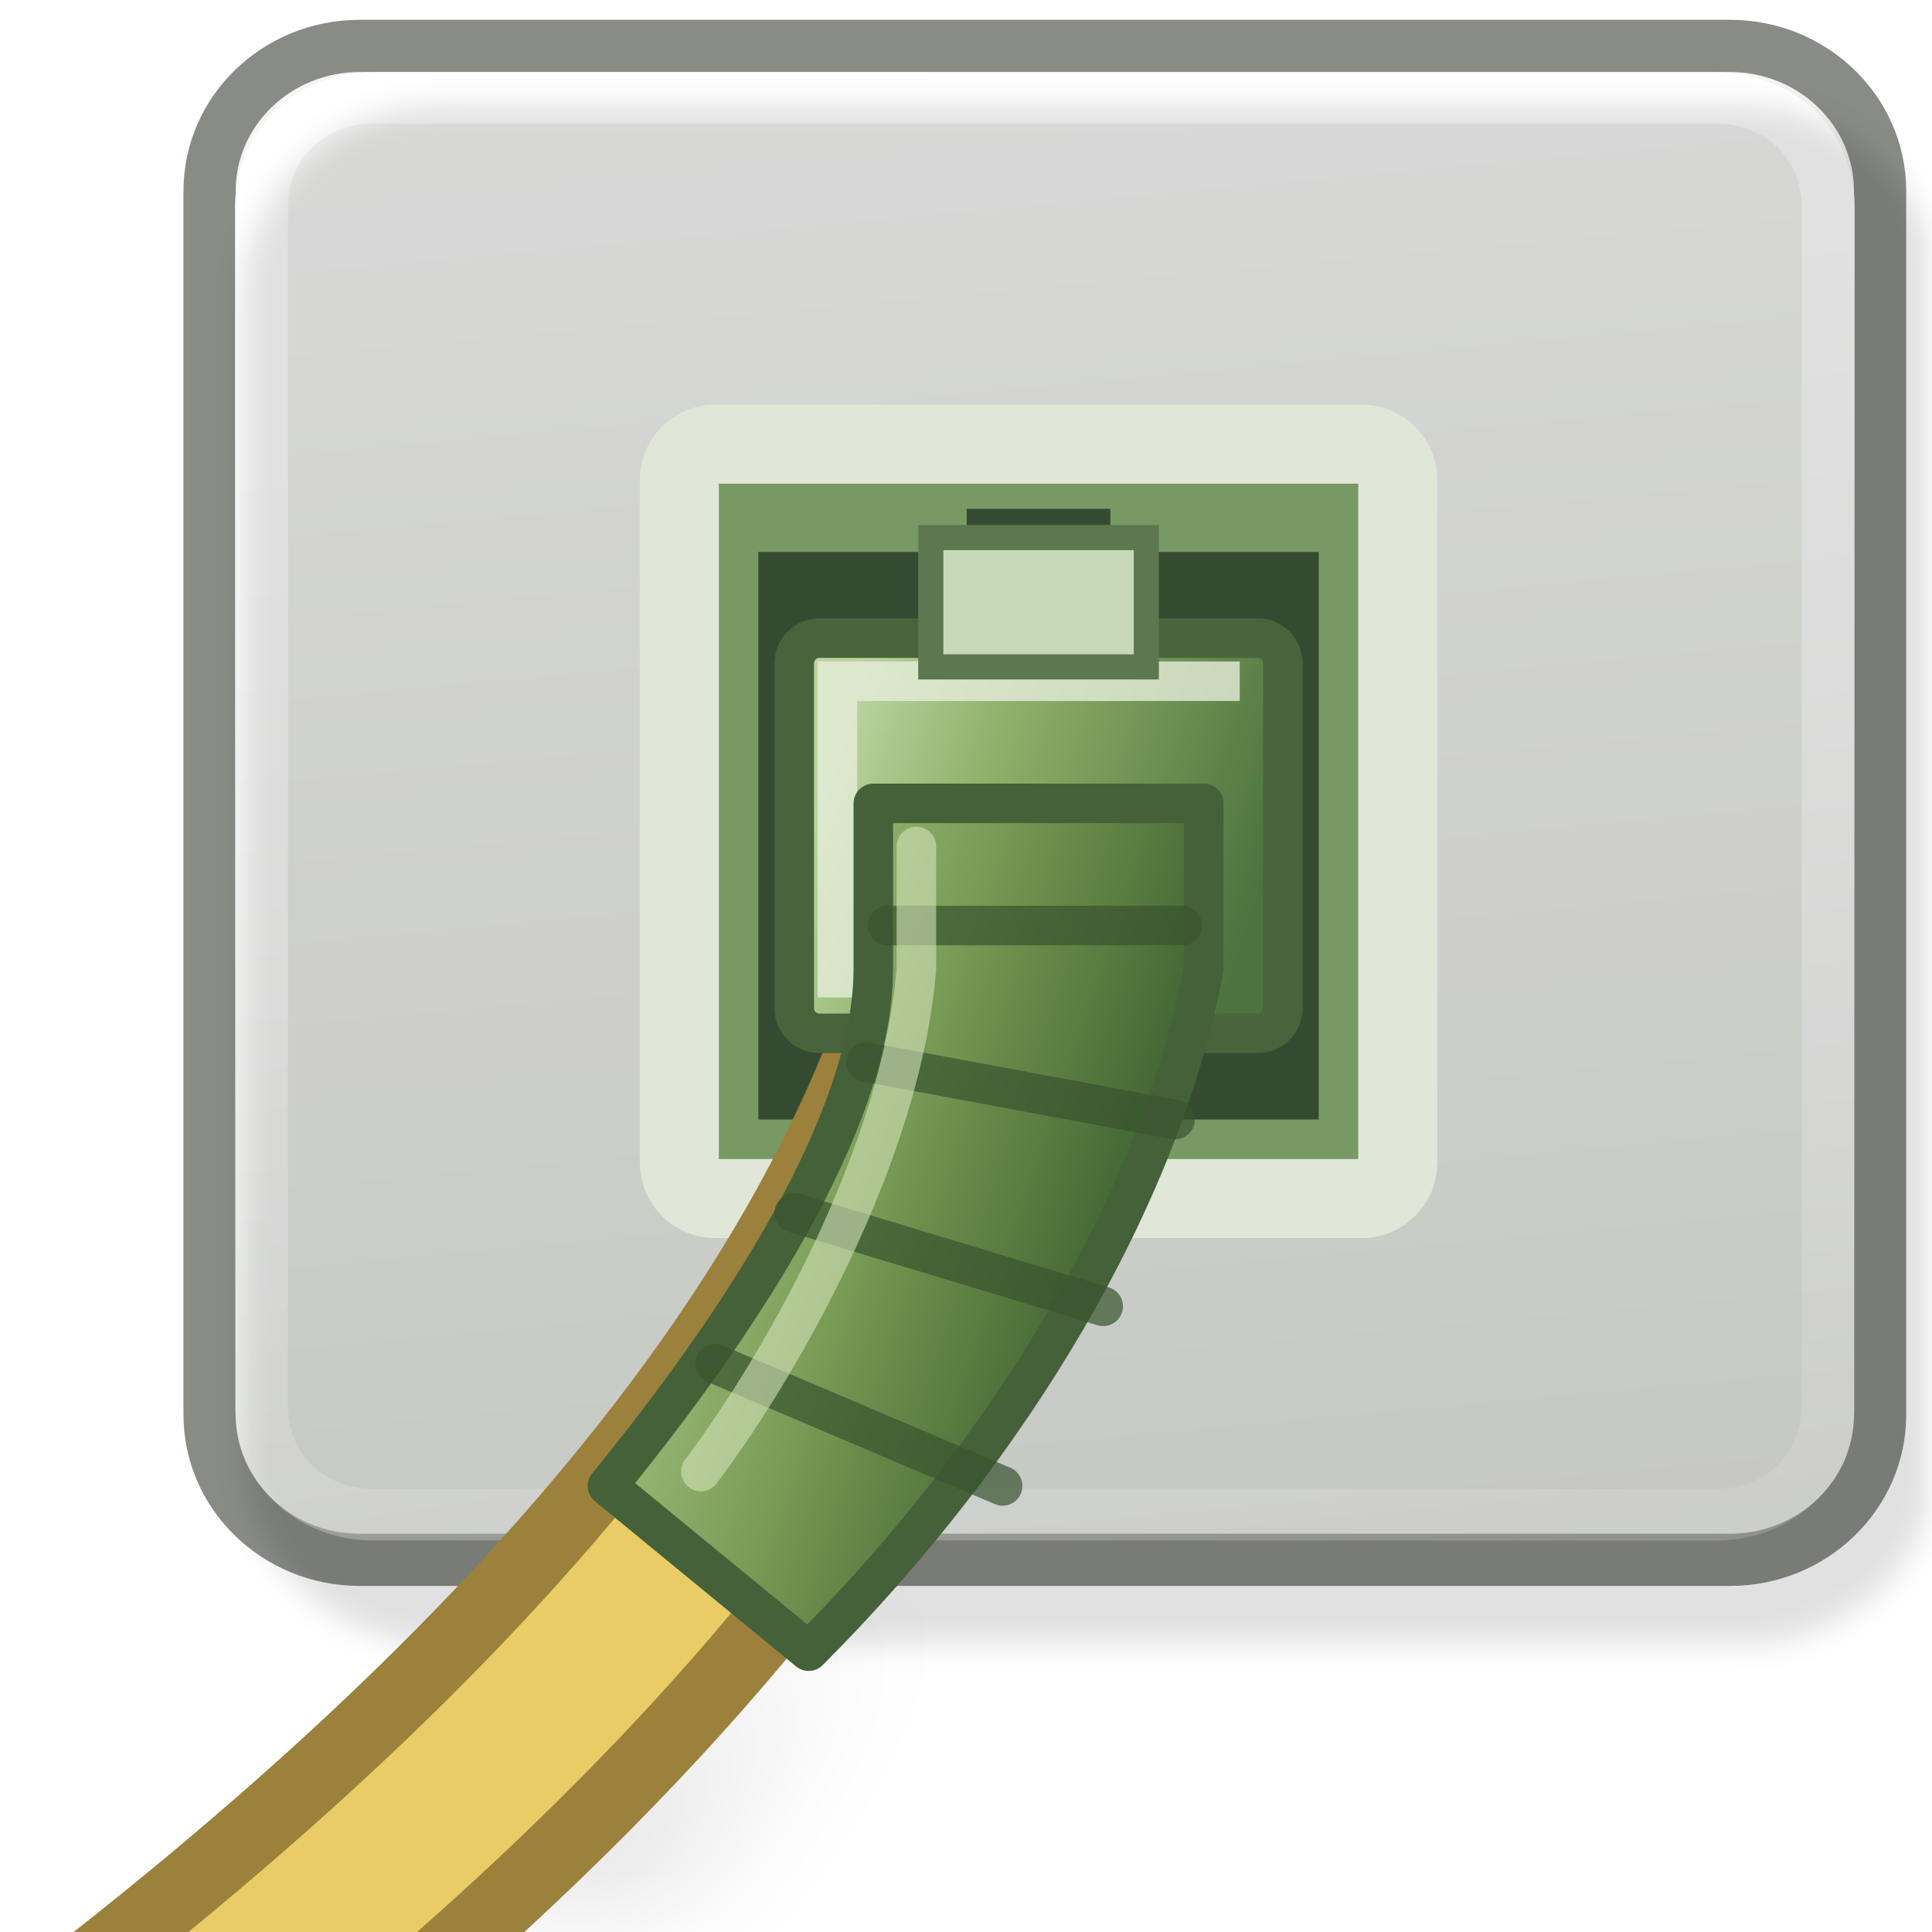
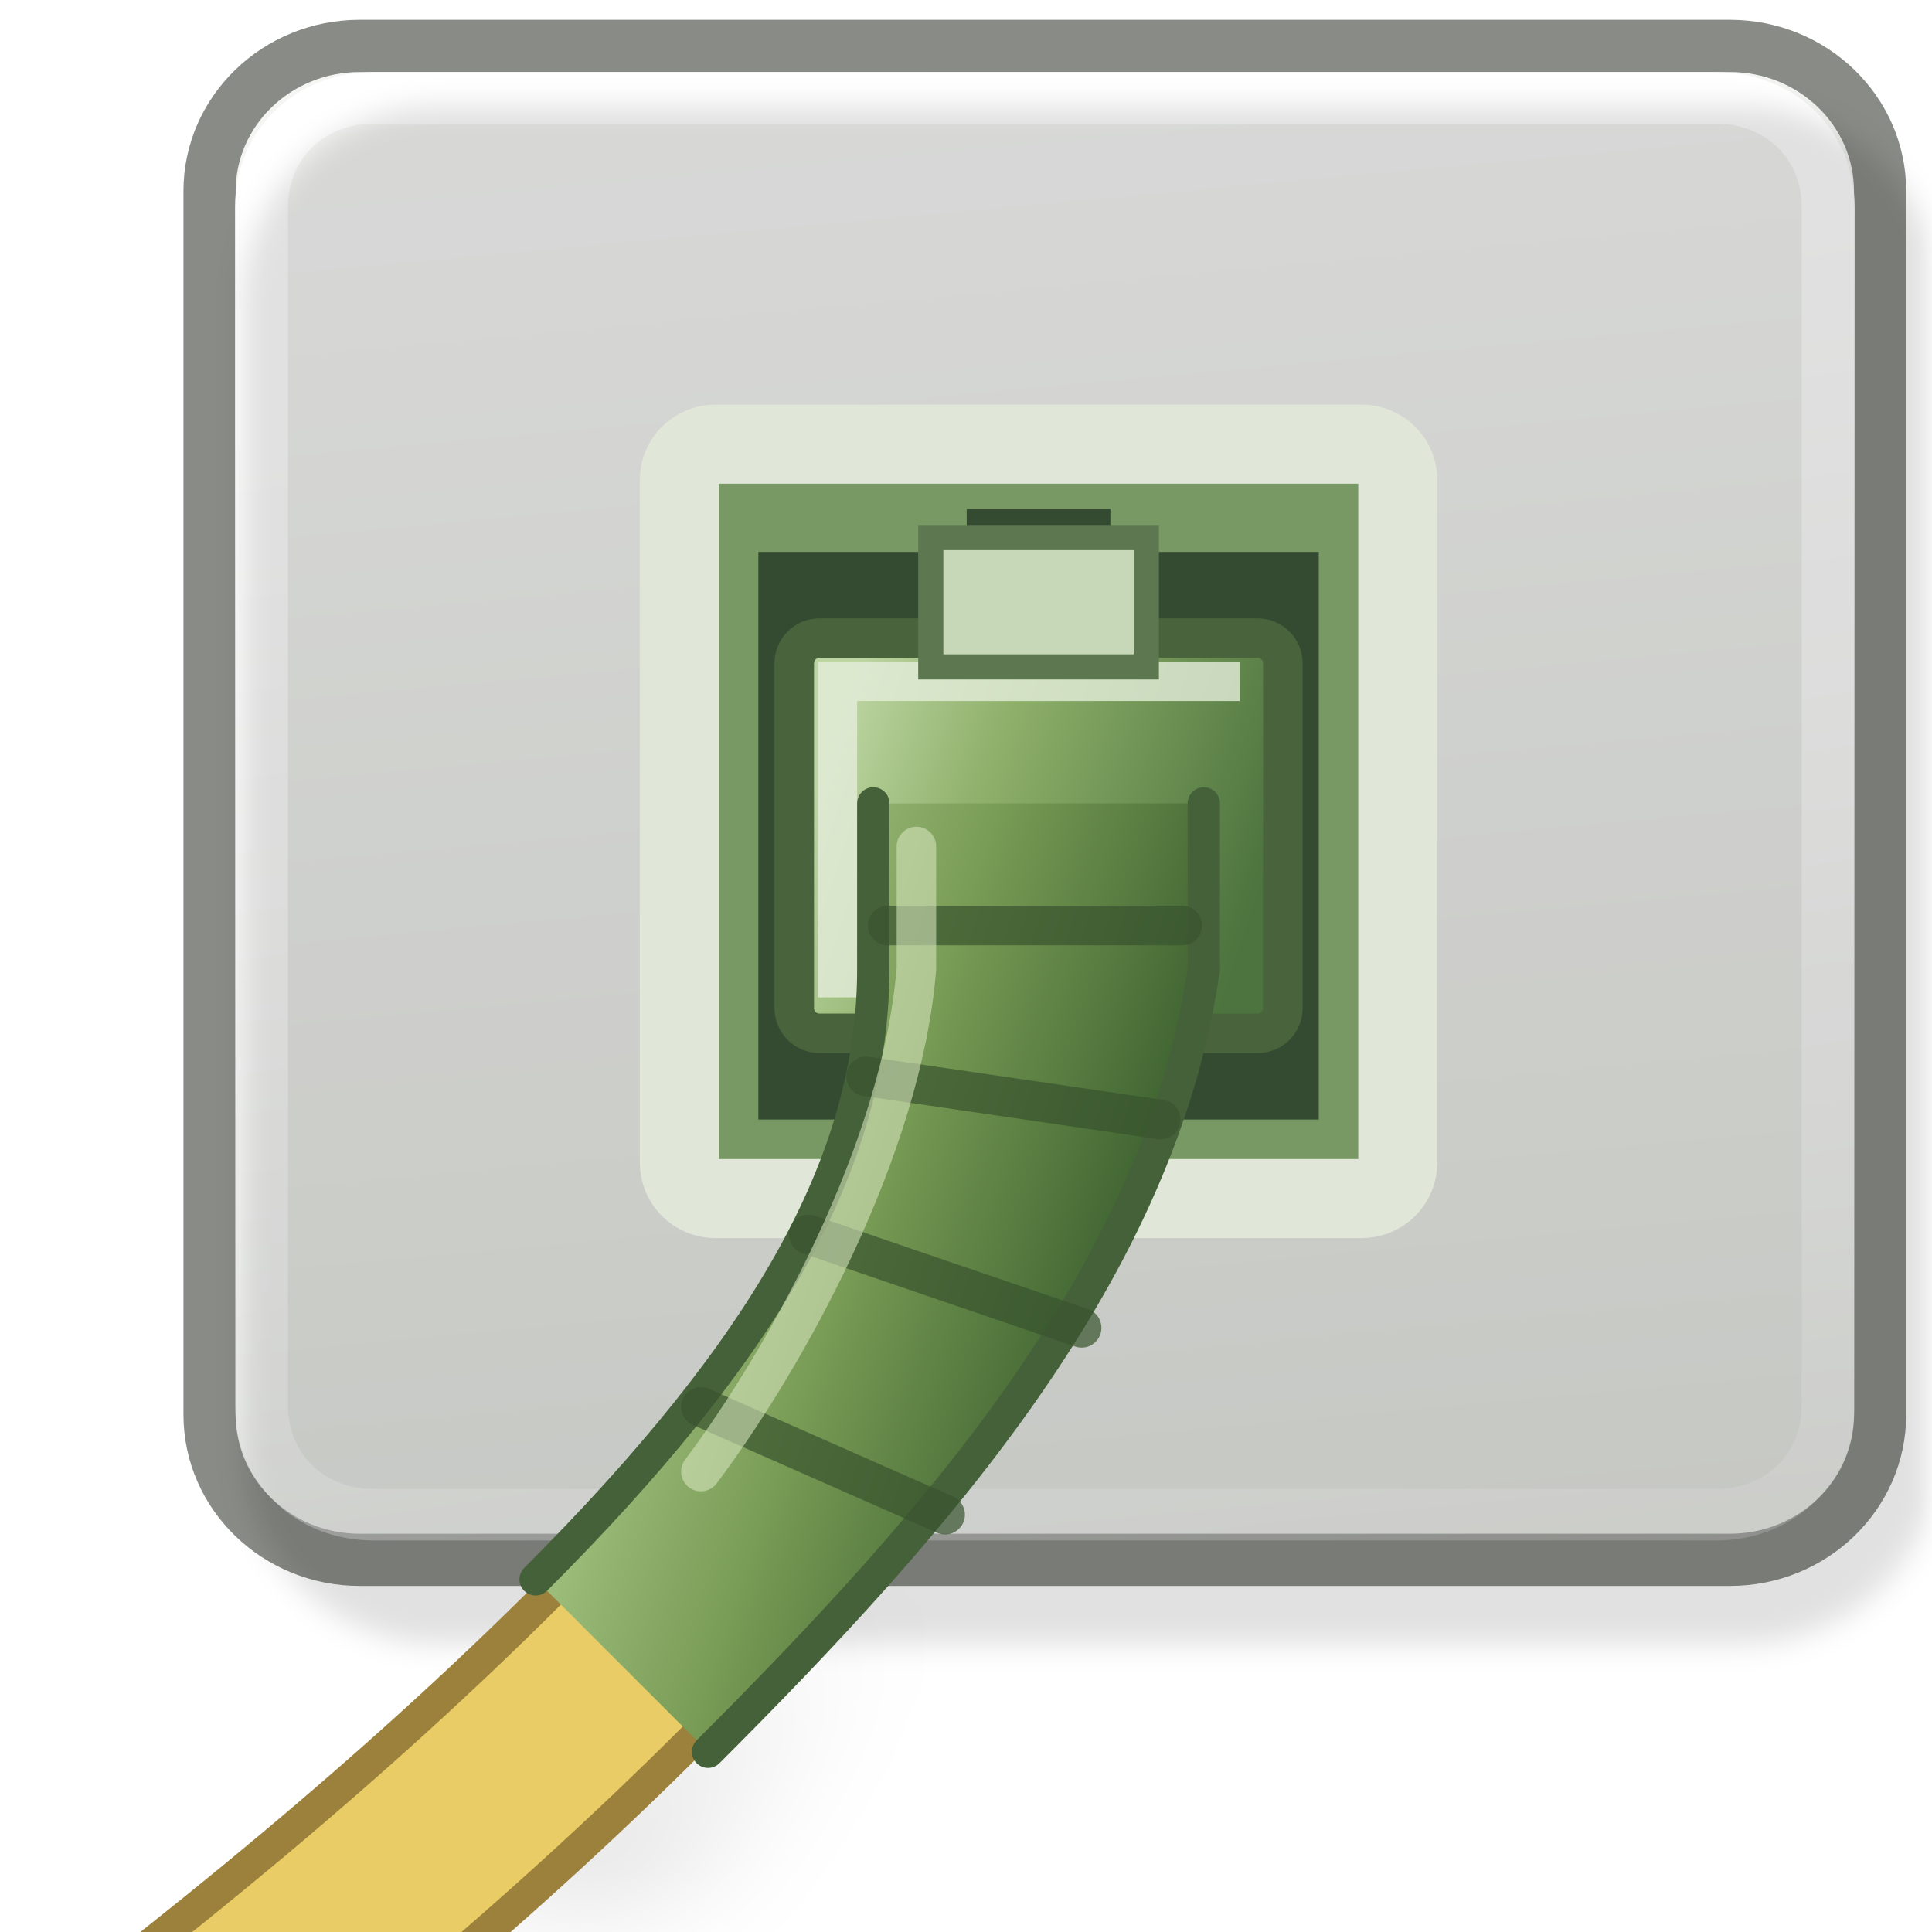
<svg xmlns="http://www.w3.org/2000/svg" xmlns:xlink="http://www.w3.org/1999/xlink" width="32" height="32" version="1.1" viewBox="0 0 48 48">
  <defs>
    <linearGradient id="linearGradient7887" x1="-7.975" x2="-11.01" y1="25.36" y2="-6.568" gradientTransform="matrix(2 0 0 1.933 43.5 .5333)" gradientUnits="userSpaceOnUse">
      <stop stop-color="#d3d7cf" offset="0" />
      <stop stop-color="#fff" offset="1" />
    </linearGradient>
    <linearGradient id="linearGradient7889" x1="-7.852" x2="-5.51" y1="3.755" y2="18.94" gradientUnits="userSpaceOnUse">
      <stop stop-color="#fff" offset="0" />
      <stop stop-color="#fff" stop-opacity="0" offset="1" />
    </linearGradient>
    <filter id="filter5386" x="-.02" y="-.022" width="1.039" height="1.044" color-interpolation-filters="sRGB">
      <feGaussianBlur stdDeviation="0.263" />
    </filter>
    <linearGradient id="linearGradient9" x1="25.05" x2="27.76" y1="16.17" y2="24.54" gradientTransform="matrix(1.088 0 0 1.086 294.4 40.06)" gradientUnits="userSpaceOnUse" xlink:href="#linearGradient3983" />
    <linearGradient id="linearGradient3983">
      <stop stop-color="#555753" offset="0" />
      <stop stop-color="#888a85" offset="1" />
    </linearGradient>
    <linearGradient id="linearGradient11" x1="326.5" x2="326.5" y1="61.7" y2="60.69" gradientUnits="userSpaceOnUse">
      <stop stop-color="#babdb6" offset="0" />
      <stop stop-color="#fff" offset="1" />
    </linearGradient>
    <radialGradient id="radialGradient4612-0" cx="306.5" cy="86.38" r="21.91" gradientTransform="matrix(2.238 -.5404 .1485 .615 -392 204.4)" gradientUnits="userSpaceOnUse">
      <stop offset="0" />
      <stop stop-opacity="0" offset="1" />
    </radialGradient>
    <filter id="filter4618-7" x="-.075" y="-.062" width="1.151" height="1.143">
      <feGaussianBlur stdDeviation="0.897" />
    </filter>
    <linearGradient id="linearGradient12" x1="322.3" x2="328.4" y1="62.62" y2="68.74" gradientTransform="matrix(.75 0 0 .8333 81.62 10.42)" gradientUnits="userSpaceOnUse" xlink:href="#linearGradient4206" />
    <linearGradient id="linearGradient4206">
      <stop stop-color="#fff" offset="0" />
      <stop stop-color="#babdb6" offset="1" />
    </linearGradient>
    <linearGradient id="linearGradient13" x1="325.4" x2="328.4" y1="63.27" y2="68.74" gradientTransform="matrix(.5 0 0 .5 -489.8 -97.75)" gradientUnits="userSpaceOnUse" xlink:href="#linearGradient4206" />
    <linearGradient id="linearGradient14" x1="-47.16" x2="-46.15" y1="39.38" y2="44.17" gradientTransform="translate(386,50)" gradientUnits="userSpaceOnUse">
      <stop stop-color="#e9cc65" offset="0" />
      <stop stop-color="#e9cc65" stop-opacity="0" offset="1" />
    </linearGradient>
    <linearGradient id="linearGradient15" x1="-48" x2="-46.75" y1="40.38" y2="45.69" gradientTransform="translate(386,50)" gradientUnits="userSpaceOnUse">
      <stop stop-color="#9b813b" offset="0" />
      <stop stop-color="#9b813b" stop-opacity="0" offset="1" />
    </linearGradient>
    <linearGradient id="scPlug" x1="323" y1="65" x2="329" y2="67" gradientUnits="userSpaceOnUse">
      <stop offset="0" stop-color="#bdd5a2" />
      <stop offset=".35" stop-color="#8eb06a" />
      <stop offset="1" stop-color="#4d733e" />
    </linearGradient>
    <linearGradient id="scBoot" x1="323" y1="65" x2="329" y2="67" gradientUnits="userSpaceOnUse">
      <stop offset="0" stop-color="#9dbd7b" />
      <stop offset=".4" stop-color="#789b55" />
      <stop offset="1" stop-color="#3c602f" />
    </linearGradient>
  </defs>
  <clipPath id="b">
    <rect x="68.78" y="-.093" width="58.26" height="58.26" rx="2.648" />
  </clipPath>
  <filter id="c" x="-.021" y="-.021" width="1.042" height="1.042" color-interpolation-filters="sRGB">
    <feGaussianBlur stdDeviation=".283" />
  </filter>
  <clipPath id="h">
    <path d="m-6.562 24.53c-0.388 0-0.692 0.219-0.906 0.469l-0.031-0.03-0.031 0.06-0.344 0.313-4.25 1.218c-0.03 0-0.06 0.02-0.09 0.03-0.549 0.274-0.902 0.554-1.094 0.937-0.192 0.384-0.116 0.867 0.125 1.156 0.329 0.394 0.858 0.553 1.407 0.657l-0.407 0.437c-0.06 0.05-0.1 0.116-0.125 0.188-0.03 0.121-0.07 0.316-0.125 0.5-0.02 0.04-0.03 0.08-0.03 0.125v6.656c0 0.299 0.113 0.582 0.313 0.813 0.199 0.23 0.511 0.406 0.875 0.406h7.843c0.324 0 0.657-0.116 0.906-0.375l4.651-4.81c0.226-0.235 0.344-0.539 0.344-0.875v-6.625c0-0.335-0.118-0.64-0.344-0.875-0.223-0.229-0.55-0.375-0.874-0.375z" />
  </clipPath>
  <filter id="i" x="-.038" y="-.044" width="1.077" height="1.087" color-interpolation-filters="sRGB">
    <feGaussianBlur stdDeviation=".149" />
  </filter>
  <filter id="p" x="-.02" y="-.024" width="1.04" height="1.047" color-interpolation-filters="sRGB">
    <feGaussianBlur stdDeviation=".071" />
  </filter>
  <filter id="x" x="-.036" y="-.042" width="1.071" height="1.083" color-interpolation-filters="sRGB">
    <feGaussianBlur stdDeviation=".167" />
  </filter>
  <clipPath id="A">
    <path d="m-95.3 143.8s-4.189 3.27-8.1 6.5c-1.95 1.62-3.69 3.22-4.72 4.78-0.51 0.78-0.98 1.62-0.65 2.78 0.16 0.58 0.61 1.12 1.09 1.41 0.48 0.28 0.96 0.4 1.5 0.47 2.13 0.24 4.73-0.4 7.849-1.28 3.113-0.89 6.669-2.09 10.25-3.25 3.581-1.17 7.196-2.31 10.34-3 3.147-0.7 5.835-0.89 7.375-0.5 0.729 0.18 0.745 0.3 0.75 0.31 0 0 0.06 0.33-0.219 0.94-0.567 1.2-2.245 3.11-4.187 4.93-3.885 3.64-8.844 7.13-8.844 7.13l1.75 2.44s5.041-3.52 9.156-7.38c2.058-1.93 3.879-3.89 4.813-5.87 0.466-1 0.776-2.12 0.343-3.25-0.433-1.14-1.541-1.87-2.812-2.19-2.46-0.62-5.444-0.21-8.781 0.53-3.337 0.73-7.019 1.85-10.62 3.03-3.607 1.18-7.129 2.4-10.12 3.25-2.913 0.83-5.293 1.22-6.473 1.13 0.62-0.95 2.3-2.56 4.16-4.1 3.721-3.08 7.969-6.37 7.969-6.37z" />
  </clipPath>
  <mask id="B" maskUnits="userSpaceOnUse">
    <rect x="-115.6" y="147" width="51.28" height="17.34" rx=".666" fill="url(#C)" fill-rule="evenodd" stroke-width="2" />
  </mask>
  <linearGradient id="C" x1="-112.3" x2="-112.3" y1="148.9" y2="164.5" gradientUnits="userSpaceOnUse">
    <stop offset="0" />
    <stop stop-color="#fff" offset=".218" />
    <stop stop-color="#fff" offset=".766" />
    <stop offset="1" />
  </linearGradient>
  <filter id="D" x="-.013" y="-.05" width="1.026" height="1.099" color-interpolation-filters="sRGB">
    <feGaussianBlur stdDeviation="0.001 0.244" />
  </filter>
  <filter id="H" x="-.395" y="-.574" width="1.79" height="2.147" color-interpolation-filters="sRGB">
    <feGaussianBlur stdDeviation="2.895" />
  </filter>
  <g transform="matrix(1.297 0 0 1.297 -13.6 -.805)" enable-background="new">
    <g enable-background="new">
      <rect x="14.5" y="1.5" width="32" height="29" rx="2.877" ry="2.781" fill="url(#linearGradient7887)" fill-rule="evenodd" stroke="#888a85" stroke-dashoffset=".7" stroke-linecap="round" stroke-linejoin="round" stroke-opacity=".992" />
      <path transform="matrix(2.143 0 0 2.087 44.43 -.6302)" d="m-12.5 1.498c-0.573 0-1.002 0.429-1.002 1.002v11c0 0.573 0.429 1.002 1.002 1.002h12c0.573 0 1.002-0.429 1.002-1.002v-11c0-0.573-0.429-1.002-1.002-1.002z" fill="none" stroke="url(#linearGradient7889)" stroke-dashoffset=".7" stroke-linecap="round" stroke-linejoin="round" stroke-opacity=".992" stroke-width=".473" />
      <rect transform="matrix(1.016 0 0 1.016 -.49 -.2715)" x="15.38" y="2.875" width="32" height="29" rx="3.723" ry="3.723" fill-rule="evenodd" filter="url(#filter5386)" opacity=".12" />
    </g>
  </g>
  <g transform="matrix(1.785 0 0 1.785 -557 -94.28)" enable-background="new">
    <path d="M322 59H331A.5.5 0 0 1 331.5 59.5V69A.5.5 0 0 1 331 69.5H322A.5.5 0 0 1 321.5 69V59.5A.5.5 0 0 1 322 59Z" fill="#789964" fill-rule="evenodd" stroke="#e1e7d8" stroke-width="1.1" />
    <path d="M322.6 60.5H325.5V59.9H327.5V60.5H330.4V68.4H322.6Z" fill="#354b31" fill-rule="evenodd" />
    <path d="m327.7 103.7s20-14 12-16-28.06 7.627-38 7c-10.11-0.638 22.5-9.83 24.77-27.71" fill="none" filter="url(#filter4618-7)" opacity=".494" stroke="url(#radialGradient4612-0)" stroke-width="2" />
-     <path d="m325 63.81c-1.03 8.083-9.29 14.95-16.38 19.75-3.54 2.401-6.67 4.247-8.53 5.718-0.46 0.368-0.85 0.712-1.18 1.125-0.34 0.414-0.74 1.02-0.57 1.907 0.17 0.886 0.92 1.362 1.47 1.562 0.56 0.2 1.11 0.299 1.81 0.344 5.52 0.347 13.01-2.019 20.25-4.094 7.25-2.075 14.34-3.76 17.5-2.969 0.73 0.182 0.75 0.332 0.75 0.344 0 0.01 0 0.304-0.25 0.906-0.56 1.204-2.21 3.148-4.15 4.969-3.89 3.642-8.85 7.095-8.85 7.095l1.72 2.47s5.04-3.519 9.16-7.377c2.06-1.93 3.91-3.892 4.84-5.875 0.47-0.992 0.75-2.114 0.32-3.25-0.44-1.137-1.55-1.87-2.82-2.188-4.83-1.209-11.76 0.918-19.03 3-6.88 1.972-13.91 3.965-18.4 3.938 1.62-1.195 4.33-2.874 7.65-5.125 7.26-4.922 16.44-12.08 17.69-21.88z" color="#000000" fill="url(#linearGradient14)" fill-rule="evenodd" stroke="url(#linearGradient15)" stroke-linejoin="round" />
+     <path d="M326.5 64.2C326.5 69.7 324.3 72.4 320.7 76C315.8 80.9 309.3 85.4 302 90" fill="none" stroke="#9b813b" stroke-width="3.3" stroke-linecap="round" />
+     <path d="M326.5 64.2C326.5 69.7 324.3 72.4 320.7 76C315.8 80.9 309.3 85.4 302 90" fill="none" stroke="#e9cc65" stroke-width="2.4" stroke-linecap="round" />
    <rect x="323.1" y="61.7" width="6.8" height="5.5" rx=".35" fill="url(#scPlug)" stroke="#49643c" stroke-width=".55" />
    <path d="M323.7 66.7V62.3H329.3" fill="none" stroke="#e4edda" stroke-width=".55" stroke-opacity=".8" />
    <path d="M325 60.3H328V62.1H325Z" fill="#c7d8b8" stroke="#5d7850" stroke-width=".35" />
-     <path d="M324.2 64H328.8V66.3C328.2 69.5 326.1 73 323.3 75.8L320.5 73.5C322.7 70.8 324.2 68.2 324.2 66.3Z" fill="url(#scBoot)" stroke="#456139" stroke-width=".55" stroke-linejoin="round" />
-     <path d="M324.4 65.7H328.5M324.1 67.6L328.4 68.4M323.1 69.7L327.4 71M322 71.8L326 73.5" fill="none" stroke="#38532e" stroke-opacity=".7" stroke-width=".55" stroke-linecap="round" />
+     <path d="M324.2 64H328.8V66.3C328.2 70.5 325.1 74 321.9 77.2L319.5 74.8C322.7 71.6 324.2 69 324.2 66.3Z" fill="url(#scBoot)" />
+     <path d="M324.2 64V66.3C324.2 69 322.7 71.6 319.5 74.8M328.8 64V66.3C328.2 70.5 325.1 74 321.9 77.2" fill="none" stroke="#456139" stroke-width=".45" stroke-linecap="round" />
+     <path d="M324.4 65.7H328.5M324.1 67.8L328.2 68.4M323.3 70L327.1 71.3M321.8 72.4L325.2 73.9" fill="none" stroke="#38532e" stroke-opacity=".7" stroke-width=".55" stroke-linecap="round" />
    <path d="M324.8 64.6V66.3C324.6 68.8 323 71.7 321.8 73.3" fill="none" stroke="#d4e3bb" stroke-opacity=".6" stroke-width=".55" stroke-linecap="round" />
  </g>
</svg>
